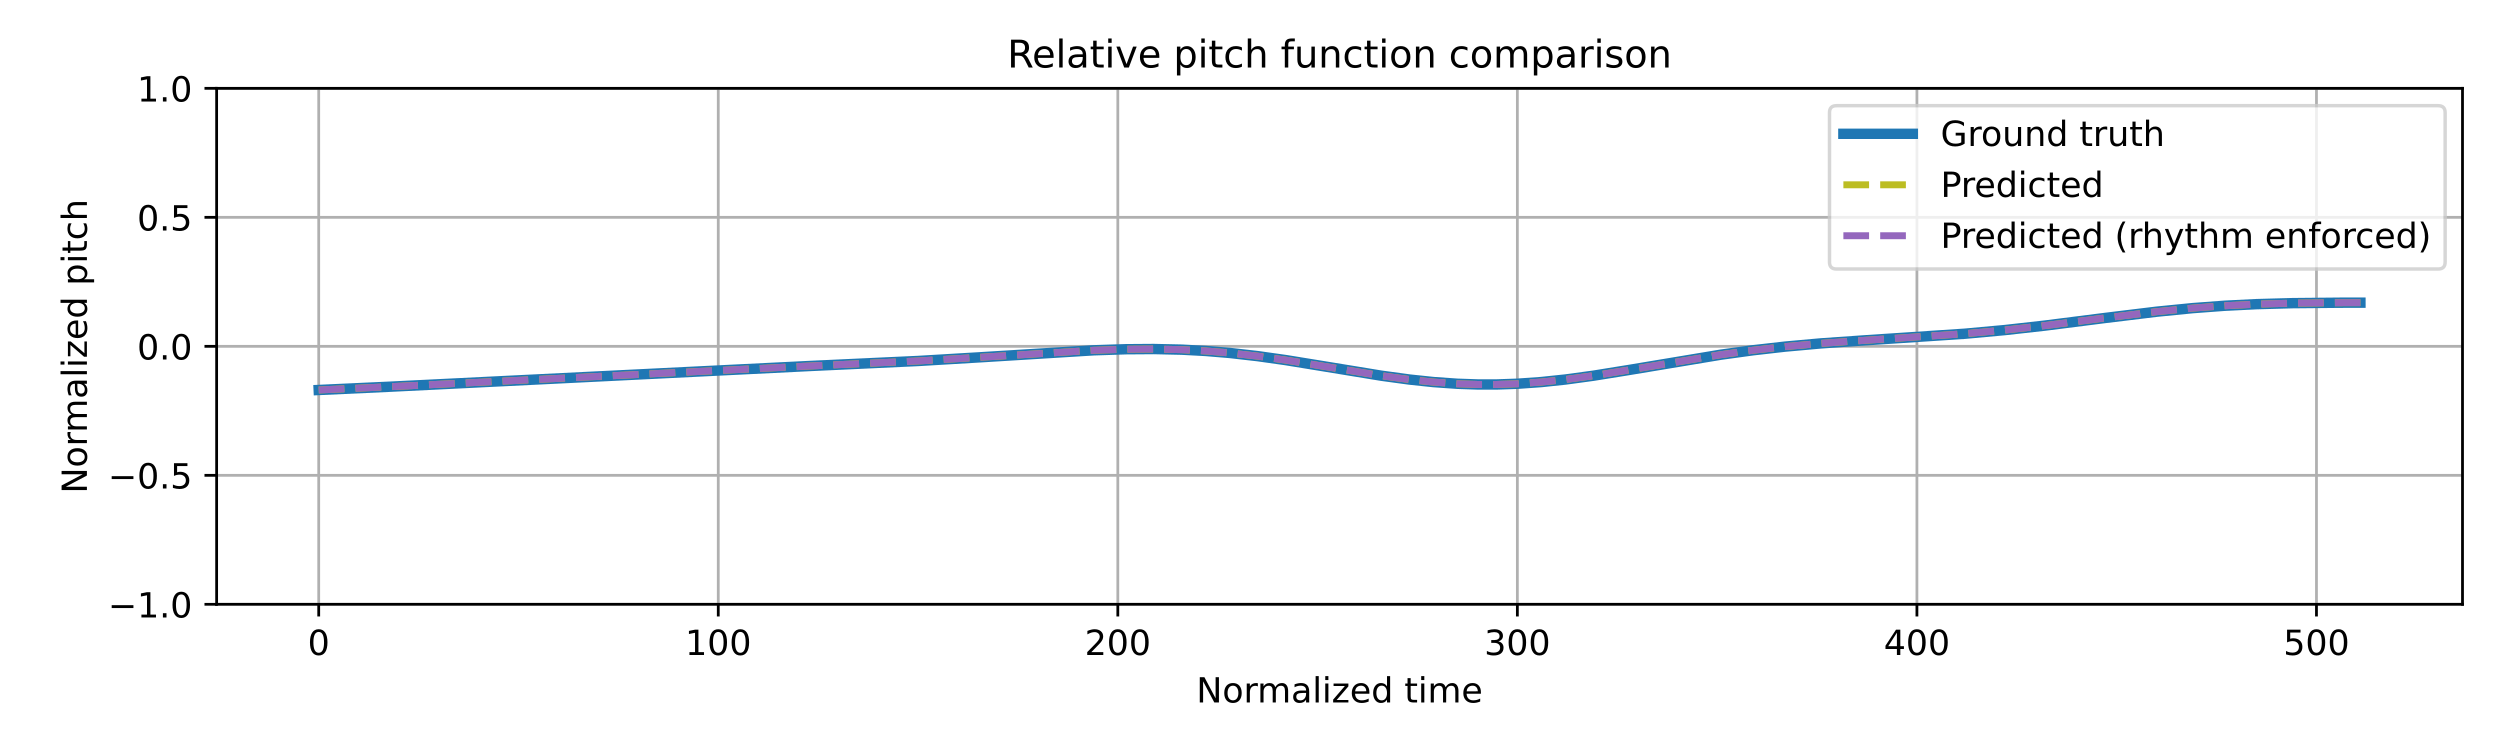
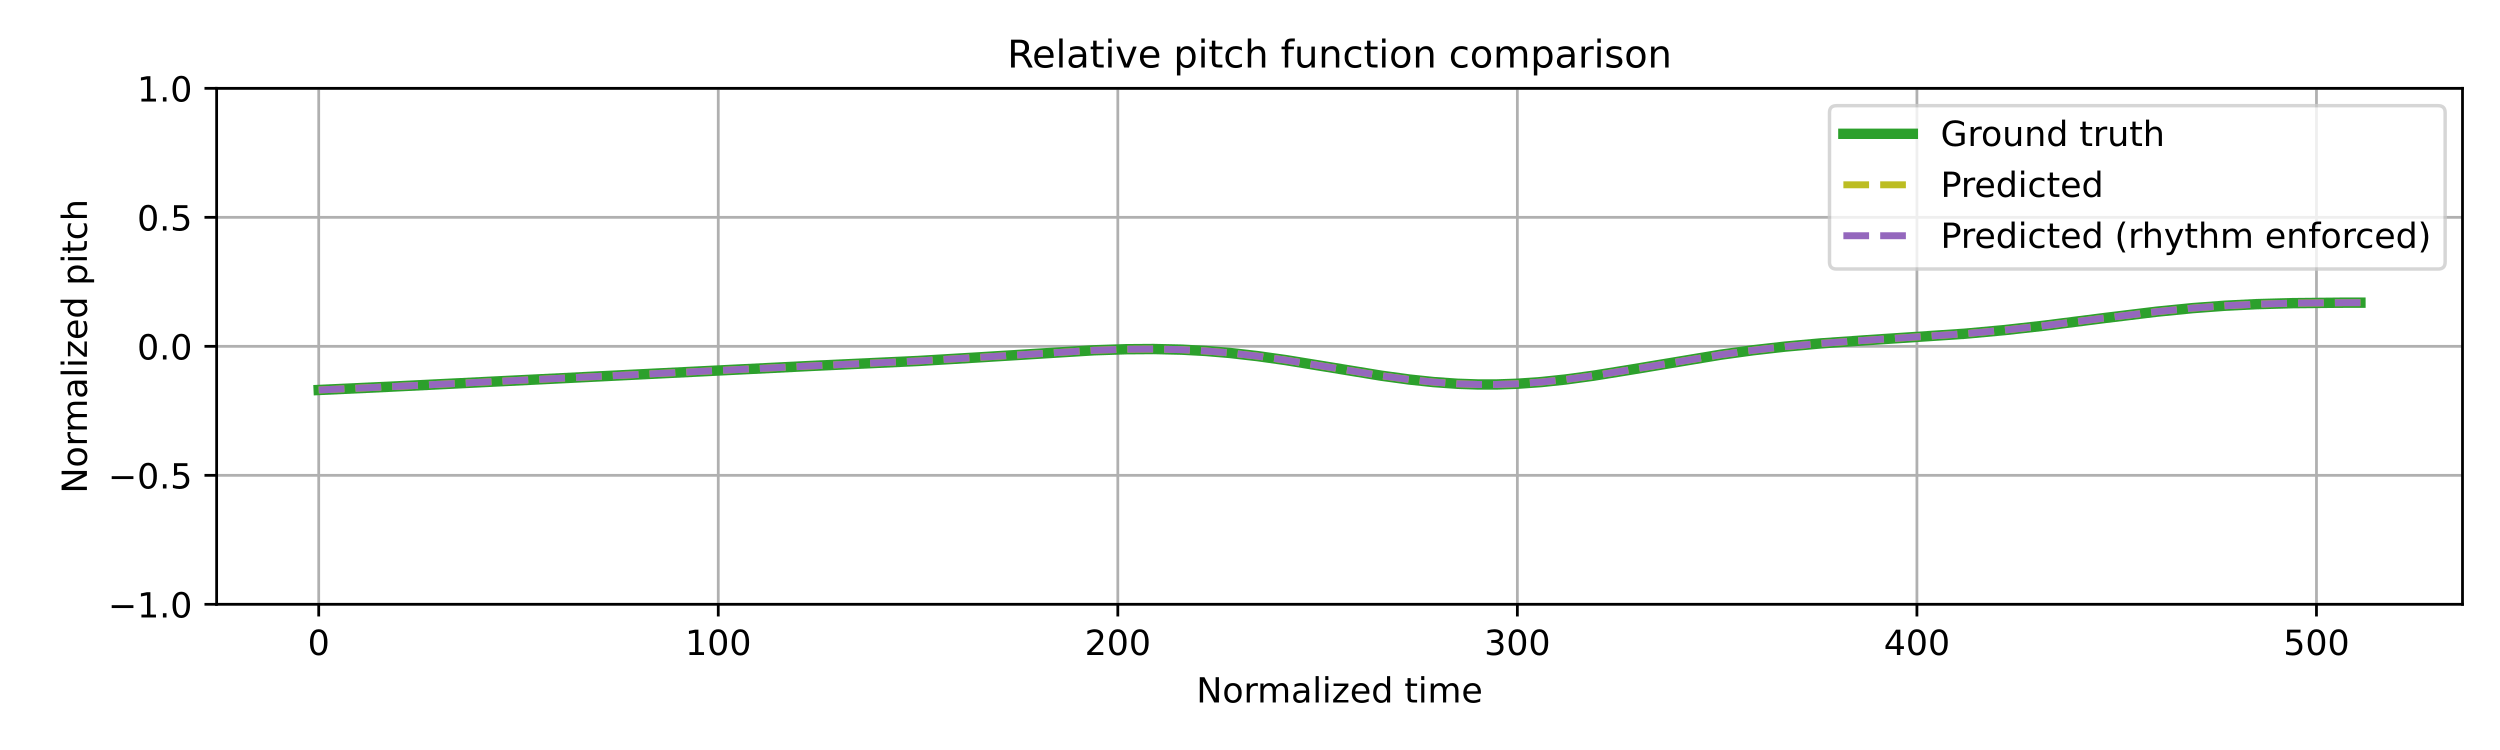
<svg xmlns="http://www.w3.org/2000/svg" xmlns:xlink="http://www.w3.org/1999/xlink" width="720pt" height="216pt" viewBox="0 0 720 216" version="1.1">
  <defs>
    <style type="text/css">*{stroke-linejoin: round; stroke-linecap: butt}</style>
  </defs>
  <g id="figure_1">
    <g id="patch_1">
      <path d="M 0 216  L 720 216  L 720 0  L 0 0  z " style="fill: #ffffff" />
    </g>
    <g id="axes_1">
      <g id="patch_2">
        <path d="M 62.39 174.04  L 709.2 174.04  L 709.2 25.44  L 62.39 25.44  z " style="fill: #ffffff" />
      </g>
      <g id="matplotlib.axis_1">
        <g id="xtick_1">
          <g id="line2d_1">
-             <path d="M 91.79 174.04  L 91.79 25.44  " clip-path="url(#p5c2d6d8e28)" style="fill: none; stroke: #b0b0b0; stroke-width: 0.8; stroke-linecap: square" />
+             <path d="M 91.79 174.04  L 91.79 25.44  " clip-path="url(#pbb92b84dde)" style="fill: none; stroke: #b0b0b0; stroke-width: 0.8; stroke-linecap: square" />
          </g>
          <g id="line2d_2">
            <defs>
-               <path id="m7e96c044f3" d="M 0 0  L 0 3.5  " style="stroke: #000000; stroke-width: 0.8" />
-             </defs>
-             <g>
-               <use xlink:href="#m7e96c044f3" x="91.79" y="174.04" style="stroke: #000000; stroke-width: 0.8" />
+               <path id="mb368aa01ff" d="M 0 0  L 0 3.5  " style="stroke: #000000; stroke-width: 0.8" />
+             </defs>
+             <g>
+               <use xlink:href="#mb368aa01ff" x="91.79" y="174.04" style="stroke: #000000; stroke-width: 0.8" />
            </g>
          </g>
          <g id="text_1">
            <g transform="translate(88.60921 188.6384) scale(0.1 -0.1)">
              <defs>
                <path id="DejaVuSans-30" d="M 2034 4250  Q 1547 4250 1301 3770  Q 1056 3291 1056 2328  Q 1056 1369 1301 889  Q 1547 409 2034 409  Q 2525 409 2770 889  Q 3016 1369 3016 2328  Q 3016 3291 2770 3770  Q 2525 4250 2034 4250  z M 2034 4750  Q 2819 4750 3233 4129  Q 3647 3509 3647 2328  Q 3647 1150 3233 529  Q 2819 -91 2034 -91  Q 1250 -91 836 529  Q 422 1150 422 2328  Q 422 3509 836 4129  Q 1250 4750 2034 4750  z " transform="scale(0.015625)" />
              </defs>
              <use xlink:href="#DejaVuSans-30" />
            </g>
          </g>
        </g>
        <g id="xtick_2">
          <g id="line2d_3">
-             <path d="M 206.861 174.04  L 206.861 25.44  " clip-path="url(#p5c2d6d8e28)" style="fill: none; stroke: #b0b0b0; stroke-width: 0.8; stroke-linecap: square" />
+             <path d="M 206.861 174.04  L 206.861 25.44  " clip-path="url(#pbb92b84dde)" style="fill: none; stroke: #b0b0b0; stroke-width: 0.8; stroke-linecap: square" />
          </g>
          <g id="line2d_4">
            <g>
-               <use xlink:href="#m7e96c044f3" x="206.861" y="174.04" style="stroke: #000000; stroke-width: 0.8" />
+               <use xlink:href="#mb368aa01ff" x="206.861" y="174.04" style="stroke: #000000; stroke-width: 0.8" />
            </g>
          </g>
          <g id="text_2">
            <g transform="translate(197.317 188.6384) scale(0.1 -0.1)">
              <defs>
                <path id="DejaVuSans-31" d="M 794 531  L 1825 531  L 1825 4091  L 703 3866  L 703 4441  L 1819 4666  L 2450 4666  L 2450 531  L 3481 531  L 3481 0  L 794 0  L 794 531  z " transform="scale(0.015625)" />
              </defs>
              <use xlink:href="#DejaVuSans-31" />
              <use xlink:href="#DejaVuSans-30" transform="translate(63.62305 0)" />
              <use xlink:href="#DejaVuSans-30" transform="translate(127.2461 0)" />
            </g>
          </g>
        </g>
        <g id="xtick_3">
          <g id="line2d_5">
-             <path d="M 321.931 174.04  L 321.931 25.44  " clip-path="url(#p5c2d6d8e28)" style="fill: none; stroke: #b0b0b0; stroke-width: 0.8; stroke-linecap: square" />
+             <path d="M 321.931 174.04  L 321.931 25.44  " clip-path="url(#pbb92b84dde)" style="fill: none; stroke: #b0b0b0; stroke-width: 0.8; stroke-linecap: square" />
          </g>
          <g id="line2d_6">
            <g>
-               <use xlink:href="#m7e96c044f3" x="321.931" y="174.04" style="stroke: #000000; stroke-width: 0.8" />
+               <use xlink:href="#mb368aa01ff" x="321.931" y="174.04" style="stroke: #000000; stroke-width: 0.8" />
            </g>
          </g>
          <g id="text_3">
            <g transform="translate(312.3872 188.6384) scale(0.1 -0.1)">
              <defs>
                <path id="DejaVuSans-32" d="M 1228 531  L 3431 531  L 3431 0  L 469 0  L 469 531  Q 828 903 1448 1529  Q 2069 2156 2228 2338  Q 2531 2678 2651 2914  Q 2772 3150 2772 3378  Q 2772 3750 2511 3984  Q 2250 4219 1831 4219  Q 1534 4219 1204 4116  Q 875 4013 500 3803  L 500 4441  Q 881 4594 1212 4672  Q 1544 4750 1819 4750  Q 2544 4750 2975 4387  Q 3406 4025 3406 3419  Q 3406 3131 3298 2873  Q 3191 2616 2906 2266  Q 2828 2175 2409 1742  Q 1991 1309 1228 531  z " transform="scale(0.015625)" />
              </defs>
              <use xlink:href="#DejaVuSans-32" />
              <use xlink:href="#DejaVuSans-30" transform="translate(63.62305 0)" />
              <use xlink:href="#DejaVuSans-30" transform="translate(127.2461 0)" />
            </g>
          </g>
        </g>
        <g id="xtick_4">
          <g id="line2d_7">
-             <path d="M 437.001 174.04  L 437.001 25.44  " clip-path="url(#p5c2d6d8e28)" style="fill: none; stroke: #b0b0b0; stroke-width: 0.8; stroke-linecap: square" />
+             <path d="M 437.001 174.04  L 437.001 25.44  " clip-path="url(#pbb92b84dde)" style="fill: none; stroke: #b0b0b0; stroke-width: 0.8; stroke-linecap: square" />
          </g>
          <g id="line2d_8">
            <g>
-               <use xlink:href="#m7e96c044f3" x="437.001" y="174.04" style="stroke: #000000; stroke-width: 0.8" />
+               <use xlink:href="#mb368aa01ff" x="437.001" y="174.04" style="stroke: #000000; stroke-width: 0.8" />
            </g>
          </g>
          <g id="text_4">
            <g transform="translate(427.4575 188.6384) scale(0.1 -0.1)">
              <defs>
                <path id="DejaVuSans-33" d="M 2597 2516  Q 3050 2419 3304 2112  Q 3559 1806 3559 1356  Q 3559 666 3084 287  Q 2609 -91 1734 -91  Q 1441 -91 1130 -33  Q 819 25 488 141  L 488 750  Q 750 597 1062 519  Q 1375 441 1716 441  Q 2309 441 2620 675  Q 2931 909 2931 1356  Q 2931 1769 2642 2001  Q 2353 2234 1838 2234  L 1294 2234  L 1294 2753  L 1863 2753  Q 2328 2753 2575 2939  Q 2822 3125 2822 3475  Q 2822 3834 2567 4026  Q 2313 4219 1838 4219  Q 1578 4219 1281 4162  Q 984 4106 628 3988  L 628 4550  Q 988 4650 1302 4700  Q 1616 4750 1894 4750  Q 2613 4750 3031 4423  Q 3450 4097 3450 3541  Q 3450 3153 3228 2886  Q 3006 2619 2597 2516  z " transform="scale(0.015625)" />
              </defs>
              <use xlink:href="#DejaVuSans-33" />
              <use xlink:href="#DejaVuSans-30" transform="translate(63.62305 0)" />
              <use xlink:href="#DejaVuSans-30" transform="translate(127.2461 0)" />
            </g>
          </g>
        </g>
        <g id="xtick_5">
          <g id="line2d_9">
-             <path d="M 552.072 174.04  L 552.072 25.44  " clip-path="url(#p5c2d6d8e28)" style="fill: none; stroke: #b0b0b0; stroke-width: 0.8; stroke-linecap: square" />
+             <path d="M 552.072 174.04  L 552.072 25.44  " clip-path="url(#pbb92b84dde)" style="fill: none; stroke: #b0b0b0; stroke-width: 0.8; stroke-linecap: square" />
          </g>
          <g id="line2d_10">
            <g>
-               <use xlink:href="#m7e96c044f3" x="552.072" y="174.04" style="stroke: #000000; stroke-width: 0.8" />
+               <use xlink:href="#mb368aa01ff" x="552.072" y="174.04" style="stroke: #000000; stroke-width: 0.8" />
            </g>
          </g>
          <g id="text_5">
            <g transform="translate(542.5278 188.6384) scale(0.1 -0.1)">
              <defs>
                <path id="DejaVuSans-34" d="M 2419 4116  L 825 1625  L 2419 1625  L 2419 4116  z M 2253 4666  L 3047 4666  L 3047 1625  L 3713 1625  L 3713 1100  L 3047 1100  L 3047 0  L 2419 0  L 2419 1100  L 313 1100  L 313 1709  L 2253 4666  z " transform="scale(0.015625)" />
              </defs>
              <use xlink:href="#DejaVuSans-34" />
              <use xlink:href="#DejaVuSans-30" transform="translate(63.62305 0)" />
              <use xlink:href="#DejaVuSans-30" transform="translate(127.2461 0)" />
            </g>
          </g>
        </g>
        <g id="xtick_6">
          <g id="line2d_11">
-             <path d="M 667.142 174.04  L 667.142 25.44  " clip-path="url(#p5c2d6d8e28)" style="fill: none; stroke: #b0b0b0; stroke-width: 0.8; stroke-linecap: square" />
+             <path d="M 667.142 174.04  L 667.142 25.44  " clip-path="url(#pbb92b84dde)" style="fill: none; stroke: #b0b0b0; stroke-width: 0.8; stroke-linecap: square" />
          </g>
          <g id="line2d_12">
            <g>
-               <use xlink:href="#m7e96c044f3" x="667.142" y="174.04" style="stroke: #000000; stroke-width: 0.8" />
+               <use xlink:href="#mb368aa01ff" x="667.142" y="174.04" style="stroke: #000000; stroke-width: 0.8" />
            </g>
          </g>
          <g id="text_6">
            <g transform="translate(657.5981 188.6384) scale(0.1 -0.1)">
              <defs>
                <path id="DejaVuSans-35" d="M 691 4666  L 3169 4666  L 3169 4134  L 1269 4134  L 1269 2991  Q 1406 3038 1543 3061  Q 1681 3084 1819 3084  Q 2600 3084 3056 2656  Q 3513 2228 3513 1497  Q 3513 744 3044 326  Q 2575 -91 1722 -91  Q 1428 -91 1123 -41  Q 819 9 494 109  L 494 744  Q 775 591 1075 516  Q 1375 441 1709 441  Q 2250 441 2565 725  Q 2881 1009 2881 1497  Q 2881 1984 2565 2268  Q 2250 2553 1709 2553  Q 1456 2553 1204 2497  Q 953 2441 691 2322  L 691 4666  z " transform="scale(0.015625)" />
              </defs>
              <use xlink:href="#DejaVuSans-35" />
              <use xlink:href="#DejaVuSans-30" transform="translate(63.62305 0)" />
              <use xlink:href="#DejaVuSans-30" transform="translate(127.2461 0)" />
            </g>
          </g>
        </g>
        <g id="text_7">
          <g transform="translate(344.5544 202.3166) scale(0.1 -0.1)">
            <defs>
              <path id="DejaVuSans-4e" d="M 628 4666  L 1478 4666  L 3547 763  L 3547 4666  L 4159 4666  L 4159 0  L 3309 0  L 1241 3903  L 1241 0  L 628 0  L 628 4666  z " transform="scale(0.015625)" />
              <path id="DejaVuSans-6f" d="M 1959 3097  Q 1497 3097 1228 2736  Q 959 2375 959 1747  Q 959 1119 1226 758  Q 1494 397 1959 397  Q 2419 397 2687 759  Q 2956 1122 2956 1747  Q 2956 2369 2687 2733  Q 2419 3097 1959 3097  z M 1959 3584  Q 2709 3584 3137 3096  Q 3566 2609 3566 1747  Q 3566 888 3137 398  Q 2709 -91 1959 -91  Q 1206 -91 779 398  Q 353 888 353 1747  Q 353 2609 779 3096  Q 1206 3584 1959 3584  z " transform="scale(0.015625)" />
              <path id="DejaVuSans-72" d="M 2631 2963  Q 2534 3019 2420 3045  Q 2306 3072 2169 3072  Q 1681 3072 1420 2755  Q 1159 2438 1159 1844  L 1159 0  L 581 0  L 581 3500  L 1159 3500  L 1159 2956  Q 1341 3275 1631 3429  Q 1922 3584 2338 3584  Q 2397 3584 2469 3576  Q 2541 3569 2628 3553  L 2631 2963  z " transform="scale(0.015625)" />
              <path id="DejaVuSans-6d" d="M 3328 2828  Q 3544 3216 3844 3400  Q 4144 3584 4550 3584  Q 5097 3584 5394 3201  Q 5691 2819 5691 2113  L 5691 0  L 5113 0  L 5113 2094  Q 5113 2597 4934 2840  Q 4756 3084 4391 3084  Q 3944 3084 3684 2787  Q 3425 2491 3425 1978  L 3425 0  L 2847 0  L 2847 2094  Q 2847 2600 2669 2842  Q 2491 3084 2119 3084  Q 1678 3084 1418 2786  Q 1159 2488 1159 1978  L 1159 0  L 581 0  L 581 3500  L 1159 3500  L 1159 2956  Q 1356 3278 1631 3431  Q 1906 3584 2284 3584  Q 2666 3584 2933 3390  Q 3200 3197 3328 2828  z " transform="scale(0.015625)" />
              <path id="DejaVuSans-61" d="M 2194 1759  Q 1497 1759 1228 1600  Q 959 1441 959 1056  Q 959 750 1161 570  Q 1363 391 1709 391  Q 2188 391 2477 730  Q 2766 1069 2766 1631  L 2766 1759  L 2194 1759  z M 3341 1997  L 3341 0  L 2766 0  L 2766 531  Q 2569 213 2275 61  Q 1981 -91 1556 -91  Q 1019 -91 701 211  Q 384 513 384 1019  Q 384 1609 779 1909  Q 1175 2209 1959 2209  L 2766 2209  L 2766 2266  Q 2766 2663 2505 2880  Q 2244 3097 1772 3097  Q 1472 3097 1187 3025  Q 903 2953 641 2809  L 641 3341  Q 956 3463 1253 3523  Q 1550 3584 1831 3584  Q 2591 3584 2966 3190  Q 3341 2797 3341 1997  z " transform="scale(0.015625)" />
              <path id="DejaVuSans-6c" d="M 603 4863  L 1178 4863  L 1178 0  L 603 0  L 603 4863  z " transform="scale(0.015625)" />
              <path id="DejaVuSans-69" d="M 603 3500  L 1178 3500  L 1178 0  L 603 0  L 603 3500  z M 603 4863  L 1178 4863  L 1178 4134  L 603 4134  L 603 4863  z " transform="scale(0.015625)" />
              <path id="DejaVuSans-7a" d="M 353 3500  L 3084 3500  L 3084 2975  L 922 459  L 3084 459  L 3084 0  L 275 0  L 275 525  L 2438 3041  L 353 3041  L 353 3500  z " transform="scale(0.015625)" />
              <path id="DejaVuSans-65" d="M 3597 1894  L 3597 1613  L 953 1613  Q 991 1019 1311 708  Q 1631 397 2203 397  Q 2534 397 2845 478  Q 3156 559 3463 722  L 3463 178  Q 3153 47 2828 -22  Q 2503 -91 2169 -91  Q 1331 -91 842 396  Q 353 884 353 1716  Q 353 2575 817 3079  Q 1281 3584 2069 3584  Q 2775 3584 3186 3129  Q 3597 2675 3597 1894  z M 3022 2063  Q 3016 2534 2758 2815  Q 2500 3097 2075 3097  Q 1594 3097 1305 2825  Q 1016 2553 972 2059  L 3022 2063  z " transform="scale(0.015625)" />
              <path id="DejaVuSans-64" d="M 2906 2969  L 2906 4863  L 3481 4863  L 3481 0  L 2906 0  L 2906 525  Q 2725 213 2448 61  Q 2172 -91 1784 -91  Q 1150 -91 751 415  Q 353 922 353 1747  Q 353 2572 751 3078  Q 1150 3584 1784 3584  Q 2172 3584 2448 3432  Q 2725 3281 2906 2969  z M 947 1747  Q 947 1113 1208 752  Q 1469 391 1925 391  Q 2381 391 2643 752  Q 2906 1113 2906 1747  Q 2906 2381 2643 2742  Q 2381 3103 1925 3103  Q 1469 3103 1208 2742  Q 947 2381 947 1747  z " transform="scale(0.015625)" />
              <path id="DejaVuSans-20" transform="scale(0.015625)" />
              <path id="DejaVuSans-74" d="M 1172 4494  L 1172 3500  L 2356 3500  L 2356 3053  L 1172 3053  L 1172 1153  Q 1172 725 1289 603  Q 1406 481 1766 481  L 2356 481  L 2356 0  L 1766 0  Q 1100 0 847 248  Q 594 497 594 1153  L 594 3053  L 172 3053  L 172 3500  L 594 3500  L 594 4494  L 1172 4494  z " transform="scale(0.015625)" />
            </defs>
            <use xlink:href="#DejaVuSans-4e" />
            <use xlink:href="#DejaVuSans-6f" transform="translate(74.80469 0)" />
            <use xlink:href="#DejaVuSans-72" transform="translate(135.9863 0)" />
            <use xlink:href="#DejaVuSans-6d" transform="translate(175.3496 0)" />
            <use xlink:href="#DejaVuSans-61" transform="translate(272.7617 0)" />
            <use xlink:href="#DejaVuSans-6c" transform="translate(334.041 0)" />
            <use xlink:href="#DejaVuSans-69" transform="translate(361.8242 0)" />
            <use xlink:href="#DejaVuSans-7a" transform="translate(389.6074 0)" />
            <use xlink:href="#DejaVuSans-65" transform="translate(442.0977 0)" />
            <use xlink:href="#DejaVuSans-64" transform="translate(503.6211 0)" />
            <use xlink:href="#DejaVuSans-20" transform="translate(567.0977 0)" />
            <use xlink:href="#DejaVuSans-74" transform="translate(598.8848 0)" />
            <use xlink:href="#DejaVuSans-69" transform="translate(638.0938 0)" />
            <use xlink:href="#DejaVuSans-6d" transform="translate(665.877 0)" />
            <use xlink:href="#DejaVuSans-65" transform="translate(763.2891 0)" />
          </g>
        </g>
      </g>
      <g id="matplotlib.axis_2">
        <g id="ytick_1">
          <g id="line2d_13">
-             <path d="M 62.39 174.04  L 709.2 174.04  " clip-path="url(#p5c2d6d8e28)" style="fill: none; stroke: #b0b0b0; stroke-width: 0.8; stroke-linecap: square" />
+             <path d="M 62.39 174.04  L 709.2 174.04  " clip-path="url(#pbb92b84dde)" style="fill: none; stroke: #b0b0b0; stroke-width: 0.8; stroke-linecap: square" />
          </g>
          <g id="line2d_14">
            <defs>
-               <path id="m4d87211e29" d="M 0 0  L -3.5 0  " style="stroke: #000000; stroke-width: 0.8" />
-             </defs>
-             <g>
-               <use xlink:href="#m4d87211e29" x="62.39" y="174.04" style="stroke: #000000; stroke-width: 0.8" />
+               <path id="m8a4ff96e83" d="M 0 0  L -3.5 0  " style="stroke: #000000; stroke-width: 0.8" />
+             </defs>
+             <g>
+               <use xlink:href="#m8a4ff96e83" x="62.39" y="174.04" style="stroke: #000000; stroke-width: 0.8" />
            </g>
          </g>
          <g id="text_8">
            <g transform="translate(31.10719 177.8392) scale(0.1 -0.1)">
              <defs>
                <path id="DejaVuSans-2212" d="M 678 2272  L 4684 2272  L 4684 1741  L 678 1741  L 678 2272  z " transform="scale(0.015625)" />
                <path id="DejaVuSans-2e" d="M 684 794  L 1344 794  L 1344 0  L 684 0  L 684 794  z " transform="scale(0.015625)" />
              </defs>
              <use xlink:href="#DejaVuSans-2212" />
              <use xlink:href="#DejaVuSans-31" transform="translate(83.78906 0)" />
              <use xlink:href="#DejaVuSans-2e" transform="translate(147.4121 0)" />
              <use xlink:href="#DejaVuSans-30" transform="translate(179.1992 0)" />
            </g>
          </g>
        </g>
        <g id="ytick_2">
          <g id="line2d_15">
-             <path d="M 62.39 136.89  L 709.2 136.89  " clip-path="url(#p5c2d6d8e28)" style="fill: none; stroke: #b0b0b0; stroke-width: 0.8; stroke-linecap: square" />
+             <path d="M 62.39 136.89  L 709.2 136.89  " clip-path="url(#pbb92b84dde)" style="fill: none; stroke: #b0b0b0; stroke-width: 0.8; stroke-linecap: square" />
          </g>
          <g id="line2d_16">
            <g>
-               <use xlink:href="#m4d87211e29" x="62.39" y="136.89" style="stroke: #000000; stroke-width: 0.8" />
+               <use xlink:href="#m8a4ff96e83" x="62.39" y="136.89" style="stroke: #000000; stroke-width: 0.8" />
            </g>
          </g>
          <g id="text_9">
            <g transform="translate(31.10719 140.6892) scale(0.1 -0.1)">
              <use xlink:href="#DejaVuSans-2212" />
              <use xlink:href="#DejaVuSans-30" transform="translate(83.78906 0)" />
              <use xlink:href="#DejaVuSans-2e" transform="translate(147.4121 0)" />
              <use xlink:href="#DejaVuSans-35" transform="translate(179.1992 0)" />
            </g>
          </g>
        </g>
        <g id="ytick_3">
          <g id="line2d_17">
-             <path d="M 62.39 99.74  L 709.2 99.74  " clip-path="url(#p5c2d6d8e28)" style="fill: none; stroke: #b0b0b0; stroke-width: 0.8; stroke-linecap: square" />
+             <path d="M 62.39 99.74  L 709.2 99.74  " clip-path="url(#pbb92b84dde)" style="fill: none; stroke: #b0b0b0; stroke-width: 0.8; stroke-linecap: square" />
          </g>
          <g id="line2d_18">
            <g>
-               <use xlink:href="#m4d87211e29" x="62.39" y="99.74" style="stroke: #000000; stroke-width: 0.8" />
+               <use xlink:href="#m8a4ff96e83" x="62.39" y="99.74" style="stroke: #000000; stroke-width: 0.8" />
            </g>
          </g>
          <g id="text_10">
            <g transform="translate(39.48687 103.5392) scale(0.1 -0.1)">
              <use xlink:href="#DejaVuSans-30" />
              <use xlink:href="#DejaVuSans-2e" transform="translate(63.62305 0)" />
              <use xlink:href="#DejaVuSans-30" transform="translate(95.41016 0)" />
            </g>
          </g>
        </g>
        <g id="ytick_4">
          <g id="line2d_19">
-             <path d="M 62.39 62.59  L 709.2 62.59  " clip-path="url(#p5c2d6d8e28)" style="fill: none; stroke: #b0b0b0; stroke-width: 0.8; stroke-linecap: square" />
+             <path d="M 62.39 62.59  L 709.2 62.59  " clip-path="url(#pbb92b84dde)" style="fill: none; stroke: #b0b0b0; stroke-width: 0.8; stroke-linecap: square" />
          </g>
          <g id="line2d_20">
            <g>
-               <use xlink:href="#m4d87211e29" x="62.39" y="62.59" style="stroke: #000000; stroke-width: 0.8" />
+               <use xlink:href="#m8a4ff96e83" x="62.39" y="62.59" style="stroke: #000000; stroke-width: 0.8" />
            </g>
          </g>
          <g id="text_11">
            <g transform="translate(39.48687 66.38922) scale(0.1 -0.1)">
              <use xlink:href="#DejaVuSans-30" />
              <use xlink:href="#DejaVuSans-2e" transform="translate(63.62305 0)" />
              <use xlink:href="#DejaVuSans-35" transform="translate(95.41016 0)" />
            </g>
          </g>
        </g>
        <g id="ytick_5">
          <g id="line2d_21">
-             <path d="M 62.39 25.44  L 709.2 25.44  " clip-path="url(#p5c2d6d8e28)" style="fill: none; stroke: #b0b0b0; stroke-width: 0.8; stroke-linecap: square" />
+             <path d="M 62.39 25.44  L 709.2 25.44  " clip-path="url(#pbb92b84dde)" style="fill: none; stroke: #b0b0b0; stroke-width: 0.8; stroke-linecap: square" />
          </g>
          <g id="line2d_22">
            <g>
-               <use xlink:href="#m4d87211e29" x="62.39" y="25.44" style="stroke: #000000; stroke-width: 0.8" />
+               <use xlink:href="#m8a4ff96e83" x="62.39" y="25.44" style="stroke: #000000; stroke-width: 0.8" />
            </g>
          </g>
          <g id="text_12">
            <g transform="translate(39.48687 29.23922) scale(0.1 -0.1)">
              <use xlink:href="#DejaVuSans-31" />
              <use xlink:href="#DejaVuSans-2e" transform="translate(63.62305 0)" />
              <use xlink:href="#DejaVuSans-30" transform="translate(95.41016 0)" />
            </g>
          </g>
        </g>
        <g id="text_13">
          <g transform="translate(25.0275 142.1259) rotate(-90) scale(0.1 -0.1)">
            <defs>
              <path id="DejaVuSans-70" d="M 1159 525  L 1159 -1331  L 581 -1331  L 581 3500  L 1159 3500  L 1159 2969  Q 1341 3281 1617 3432  Q 1894 3584 2278 3584  Q 2916 3584 3314 3078  Q 3713 2572 3713 1747  Q 3713 922 3314 415  Q 2916 -91 2278 -91  Q 1894 -91 1617 61  Q 1341 213 1159 525  z M 3116 1747  Q 3116 2381 2855 2742  Q 2594 3103 2138 3103  Q 1681 3103 1420 2742  Q 1159 2381 1159 1747  Q 1159 1113 1420 752  Q 1681 391 2138 391  Q 2594 391 2855 752  Q 3116 1113 3116 1747  z " transform="scale(0.015625)" />
              <path id="DejaVuSans-63" d="M 3122 3366  L 3122 2828  Q 2878 2963 2633 3030  Q 2388 3097 2138 3097  Q 1578 3097 1268 2742  Q 959 2388 959 1747  Q 959 1106 1268 751  Q 1578 397 2138 397  Q 2388 397 2633 464  Q 2878 531 3122 666  L 3122 134  Q 2881 22 2623 -34  Q 2366 -91 2075 -91  Q 1284 -91 818 406  Q 353 903 353 1747  Q 353 2603 823 3093  Q 1294 3584 2113 3584  Q 2378 3584 2631 3529  Q 2884 3475 3122 3366  z " transform="scale(0.015625)" />
              <path id="DejaVuSans-68" d="M 3513 2113  L 3513 0  L 2938 0  L 2938 2094  Q 2938 2591 2744 2837  Q 2550 3084 2163 3084  Q 1697 3084 1428 2787  Q 1159 2491 1159 1978  L 1159 0  L 581 0  L 581 4863  L 1159 4863  L 1159 2956  Q 1366 3272 1645 3428  Q 1925 3584 2291 3584  Q 2894 3584 3203 3211  Q 3513 2838 3513 2113  z " transform="scale(0.015625)" />
            </defs>
            <use xlink:href="#DejaVuSans-4e" />
            <use xlink:href="#DejaVuSans-6f" transform="translate(74.80469 0)" />
            <use xlink:href="#DejaVuSans-72" transform="translate(135.9863 0)" />
            <use xlink:href="#DejaVuSans-6d" transform="translate(175.3496 0)" />
            <use xlink:href="#DejaVuSans-61" transform="translate(272.7617 0)" />
            <use xlink:href="#DejaVuSans-6c" transform="translate(334.041 0)" />
            <use xlink:href="#DejaVuSans-69" transform="translate(361.8242 0)" />
            <use xlink:href="#DejaVuSans-7a" transform="translate(389.6074 0)" />
            <use xlink:href="#DejaVuSans-65" transform="translate(442.0977 0)" />
            <use xlink:href="#DejaVuSans-64" transform="translate(503.6211 0)" />
            <use xlink:href="#DejaVuSans-20" transform="translate(567.0977 0)" />
            <use xlink:href="#DejaVuSans-70" transform="translate(598.8848 0)" />
            <use xlink:href="#DejaVuSans-69" transform="translate(662.3613 0)" />
            <use xlink:href="#DejaVuSans-74" transform="translate(690.1445 0)" />
            <use xlink:href="#DejaVuSans-63" transform="translate(729.3535 0)" />
            <use xlink:href="#DejaVuSans-68" transform="translate(784.334 0)" />
          </g>
        </g>
      </g>
      <g id="line2d_23">
-         <path d="M 91.79 112.316  L 112.503 111.362  L 233.327 105.404  L 264.396 103.962  L 282.807 102.87  L 315.027 100.884  L 324.232 100.578  L 332.287 100.519  L 340.342 100.703  L 347.246 101.075  L 354.151 101.651  L 362.206 102.566  L 370.261 103.702  L 381.768 105.574  L 397.877 108.211  L 405.932 109.31  L 412.837 110.039  L 419.741 110.524  L 425.494 110.721  L 431.248 110.719  L 437.001 110.519  L 443.905 110.032  L 450.81 109.304  L 458.865 108.209  L 469.221 106.541  L 495.687 102.136  L 504.893 100.873  L 514.098 99.826  L 524.455 98.894  L 537.112 98.012  L 565.88 96.113  L 577.387 95.061  L 588.894 93.777  L 606.155 91.586  L 621.114 89.767  L 631.47 88.741  L 640.676 88.057  L 649.881 87.597  L 660.238 87.31  L 674.046 87.177  L 679.8 87.164  L 679.8 87.164  " clip-path="url(#p5c2d6d8e28)" style="fill: none; stroke: #1f77b4; stroke-width: 3; stroke-linecap: square" />
+         <path d="M 91.79 112.316  L 112.503 111.362  L 233.327 105.404  L 264.396 103.962  L 282.807 102.87  L 315.027 100.884  L 324.232 100.578  L 332.287 100.519  L 340.342 100.703  L 347.246 101.075  L 354.151 101.651  L 362.206 102.566  L 370.261 103.702  L 381.768 105.574  L 397.877 108.211  L 405.932 109.31  L 412.837 110.039  L 419.741 110.524  L 425.494 110.721  L 431.248 110.719  L 437.001 110.519  L 443.905 110.032  L 450.81 109.304  L 458.865 108.209  L 469.221 106.541  L 495.687 102.136  L 504.893 100.873  L 514.098 99.826  L 524.455 98.894  L 537.112 98.012  L 565.88 96.113  L 577.387 95.061  L 588.894 93.777  L 606.155 91.586  L 621.114 89.767  L 631.47 88.741  L 640.676 88.057  L 649.881 87.597  L 660.238 87.31  L 674.046 87.177  L 679.8 87.164  L 679.8 87.164  " clip-path="url(#pbb92b84dde)" style="fill: none; stroke: #2ca02c; stroke-width: 3; stroke-linecap: square" />
      </g>
      <g id="line2d_24">
-         <path d="M 91.79 112.316  L 112.503 111.362  L 233.327 105.404  L 264.396 103.962  L 282.807 102.87  L 315.027 100.884  L 324.232 100.578  L 332.287 100.519  L 340.342 100.703  L 347.246 101.075  L 354.151 101.651  L 362.206 102.566  L 370.261 103.702  L 381.768 105.574  L 397.877 108.211  L 405.932 109.31  L 412.837 110.039  L 419.741 110.524  L 425.494 110.721  L 431.248 110.719  L 437.001 110.519  L 443.905 110.032  L 450.81 109.304  L 458.865 108.209  L 469.221 106.541  L 495.687 102.136  L 504.893 100.873  L 514.098 99.826  L 524.455 98.894  L 537.112 98.012  L 565.88 96.113  L 577.387 95.061  L 588.894 93.777  L 606.155 91.586  L 621.114 89.767  L 631.47 88.741  L 640.676 88.057  L 649.881 87.597  L 660.238 87.31  L 674.046 87.177  L 679.8 87.164  L 679.8 87.164  " clip-path="url(#p5c2d6d8e28)" style="fill: none; stroke-dasharray: 7.4,3.2; stroke-dashoffset: 0; stroke: #bcbd22; stroke-width: 2" />
+         <path d="M 91.79 112.316  L 112.503 111.362  L 233.327 105.404  L 264.396 103.962  L 282.807 102.87  L 315.027 100.884  L 324.232 100.578  L 332.287 100.519  L 340.342 100.703  L 347.246 101.075  L 354.151 101.651  L 362.206 102.566  L 370.261 103.702  L 381.768 105.574  L 397.877 108.211  L 405.932 109.31  L 412.837 110.039  L 419.741 110.524  L 425.494 110.721  L 431.248 110.719  L 437.001 110.519  L 443.905 110.032  L 450.81 109.304  L 458.865 108.209  L 469.221 106.541  L 495.687 102.136  L 504.893 100.873  L 514.098 99.826  L 524.455 98.894  L 537.112 98.012  L 565.88 96.113  L 577.387 95.061  L 588.894 93.777  L 606.155 91.586  L 621.114 89.767  L 631.47 88.741  L 640.676 88.057  L 649.881 87.597  L 660.238 87.31  L 674.046 87.177  L 679.8 87.164  L 679.8 87.164  " clip-path="url(#pbb92b84dde)" style="fill: none; stroke-dasharray: 7.4,3.2; stroke-dashoffset: 0; stroke: #bcbd22; stroke-width: 2" />
      </g>
      <g id="line2d_25">
-         <path d="M 91.79 112.316  L 112.503 111.362  L 233.327 105.404  L 264.396 103.962  L 282.807 102.87  L 315.027 100.884  L 324.232 100.578  L 332.287 100.519  L 340.342 100.703  L 347.246 101.075  L 354.151 101.651  L 362.206 102.566  L 370.261 103.702  L 381.768 105.574  L 397.877 108.211  L 405.932 109.31  L 412.837 110.039  L 419.741 110.524  L 425.494 110.721  L 431.248 110.719  L 437.001 110.519  L 443.905 110.032  L 450.81 109.304  L 458.865 108.209  L 469.221 106.541  L 495.687 102.136  L 504.893 100.873  L 514.098 99.826  L 524.455 98.894  L 537.112 98.012  L 565.88 96.113  L 577.387 95.061  L 588.894 93.777  L 606.155 91.586  L 621.114 89.767  L 631.47 88.741  L 640.676 88.057  L 649.881 87.597  L 660.238 87.31  L 674.046 87.177  L 679.8 87.164  L 679.8 87.164  " clip-path="url(#p5c2d6d8e28)" style="fill: none; stroke-dasharray: 7.4,3.2; stroke-dashoffset: 0; stroke: #9467bd; stroke-width: 2" />
+         <path d="M 91.79 112.316  L 112.503 111.362  L 233.327 105.404  L 264.396 103.962  L 282.807 102.87  L 315.027 100.884  L 324.232 100.578  L 332.287 100.519  L 340.342 100.703  L 347.246 101.075  L 354.151 101.651  L 362.206 102.566  L 370.261 103.702  L 381.768 105.574  L 397.877 108.211  L 405.932 109.31  L 412.837 110.039  L 419.741 110.524  L 425.494 110.721  L 431.248 110.719  L 437.001 110.519  L 443.905 110.032  L 450.81 109.304  L 458.865 108.209  L 469.221 106.541  L 495.687 102.136  L 504.893 100.873  L 514.098 99.826  L 524.455 98.894  L 537.112 98.012  L 565.88 96.113  L 577.387 95.061  L 588.894 93.777  L 606.155 91.586  L 621.114 89.767  L 631.47 88.741  L 640.676 88.057  L 649.881 87.597  L 660.238 87.31  L 674.046 87.177  L 679.8 87.164  L 679.8 87.164  " clip-path="url(#pbb92b84dde)" style="fill: none; stroke-dasharray: 7.4,3.2; stroke-dashoffset: 0; stroke: #9467bd; stroke-width: 2" />
      </g>
      <g id="patch_3">
        <path d="M 62.39 174.04  L 62.39 25.44  " style="fill: none; stroke: #000000; stroke-width: 0.8; stroke-linejoin: miter; stroke-linecap: square" />
      </g>
      <g id="patch_4">
        <path d="M 709.2 174.04  L 709.2 25.44  " style="fill: none; stroke: #000000; stroke-width: 0.8; stroke-linejoin: miter; stroke-linecap: square" />
      </g>
      <g id="patch_5">
        <path d="M 62.39 174.04  L 709.2 174.04  " style="fill: none; stroke: #000000; stroke-width: 0.8; stroke-linejoin: miter; stroke-linecap: square" />
      </g>
      <g id="patch_6">
        <path d="M 62.39 25.44  L 709.2 25.44  " style="fill: none; stroke: #000000; stroke-width: 0.8; stroke-linejoin: miter; stroke-linecap: square" />
      </g>
      <g id="text_14">
        <g transform="translate(290.1045 19.44) scale(0.11 -0.11)">
          <defs>
            <path id="DejaVuSans-52" d="M 2841 2188  Q 3044 2119 3236 1894  Q 3428 1669 3622 1275  L 4263 0  L 3584 0  L 2988 1197  Q 2756 1666 2539 1819  Q 2322 1972 1947 1972  L 1259 1972  L 1259 0  L 628 0  L 628 4666  L 2053 4666  Q 2853 4666 3247 4331  Q 3641 3997 3641 3322  Q 3641 2881 3436 2590  Q 3231 2300 2841 2188  z M 1259 4147  L 1259 2491  L 2053 2491  Q 2509 2491 2742 2702  Q 2975 2913 2975 3322  Q 2975 3731 2742 3939  Q 2509 4147 2053 4147  L 1259 4147  z " transform="scale(0.015625)" />
            <path id="DejaVuSans-76" d="M 191 3500  L 800 3500  L 1894 563  L 2988 3500  L 3597 3500  L 2284 0  L 1503 0  L 191 3500  z " transform="scale(0.015625)" />
            <path id="DejaVuSans-66" d="M 2375 4863  L 2375 4384  L 1825 4384  Q 1516 4384 1395 4259  Q 1275 4134 1275 3809  L 1275 3500  L 2222 3500  L 2222 3053  L 1275 3053  L 1275 0  L 697 0  L 697 3053  L 147 3053  L 147 3500  L 697 3500  L 697 3744  Q 697 4328 969 4595  Q 1241 4863 1831 4863  L 2375 4863  z " transform="scale(0.015625)" />
            <path id="DejaVuSans-75" d="M 544 1381  L 544 3500  L 1119 3500  L 1119 1403  Q 1119 906 1312 657  Q 1506 409 1894 409  Q 2359 409 2629 706  Q 2900 1003 2900 1516  L 2900 3500  L 3475 3500  L 3475 0  L 2900 0  L 2900 538  Q 2691 219 2414 64  Q 2138 -91 1772 -91  Q 1169 -91 856 284  Q 544 659 544 1381  z M 1991 3584  L 1991 3584  z " transform="scale(0.015625)" />
            <path id="DejaVuSans-6e" d="M 3513 2113  L 3513 0  L 2938 0  L 2938 2094  Q 2938 2591 2744 2837  Q 2550 3084 2163 3084  Q 1697 3084 1428 2787  Q 1159 2491 1159 1978  L 1159 0  L 581 0  L 581 3500  L 1159 3500  L 1159 2956  Q 1366 3272 1645 3428  Q 1925 3584 2291 3584  Q 2894 3584 3203 3211  Q 3513 2838 3513 2113  z " transform="scale(0.015625)" />
            <path id="DejaVuSans-73" d="M 2834 3397  L 2834 2853  Q 2591 2978 2328 3040  Q 2066 3103 1784 3103  Q 1356 3103 1142 2972  Q 928 2841 928 2578  Q 928 2378 1081 2264  Q 1234 2150 1697 2047  L 1894 2003  Q 2506 1872 2764 1633  Q 3022 1394 3022 966  Q 3022 478 2636 193  Q 2250 -91 1575 -91  Q 1294 -91 989 -36  Q 684 19 347 128  L 347 722  Q 666 556 975 473  Q 1284 391 1588 391  Q 1994 391 2212 530  Q 2431 669 2431 922  Q 2431 1156 2273 1281  Q 2116 1406 1581 1522  L 1381 1569  Q 847 1681 609 1914  Q 372 2147 372 2553  Q 372 3047 722 3315  Q 1072 3584 1716 3584  Q 2034 3584 2315 3537  Q 2597 3491 2834 3397  z " transform="scale(0.015625)" />
          </defs>
          <use xlink:href="#DejaVuSans-52" />
          <use xlink:href="#DejaVuSans-65" transform="translate(64.98242 0)" />
          <use xlink:href="#DejaVuSans-6c" transform="translate(126.5059 0)" />
          <use xlink:href="#DejaVuSans-61" transform="translate(154.2891 0)" />
          <use xlink:href="#DejaVuSans-74" transform="translate(215.5684 0)" />
          <use xlink:href="#DejaVuSans-69" transform="translate(254.7773 0)" />
          <use xlink:href="#DejaVuSans-76" transform="translate(282.5605 0)" />
          <use xlink:href="#DejaVuSans-65" transform="translate(341.7402 0)" />
          <use xlink:href="#DejaVuSans-20" transform="translate(403.2637 0)" />
          <use xlink:href="#DejaVuSans-70" transform="translate(435.0508 0)" />
          <use xlink:href="#DejaVuSans-69" transform="translate(498.5273 0)" />
          <use xlink:href="#DejaVuSans-74" transform="translate(526.3105 0)" />
          <use xlink:href="#DejaVuSans-63" transform="translate(565.5195 0)" />
          <use xlink:href="#DejaVuSans-68" transform="translate(620.5 0)" />
          <use xlink:href="#DejaVuSans-20" transform="translate(683.8789 0)" />
          <use xlink:href="#DejaVuSans-66" transform="translate(715.666 0)" />
          <use xlink:href="#DejaVuSans-75" transform="translate(750.8711 0)" />
          <use xlink:href="#DejaVuSans-6e" transform="translate(814.25 0)" />
          <use xlink:href="#DejaVuSans-63" transform="translate(877.6289 0)" />
          <use xlink:href="#DejaVuSans-74" transform="translate(932.6094 0)" />
          <use xlink:href="#DejaVuSans-69" transform="translate(971.8184 0)" />
          <use xlink:href="#DejaVuSans-6f" transform="translate(999.6016 0)" />
          <use xlink:href="#DejaVuSans-6e" transform="translate(1060.783 0)" />
          <use xlink:href="#DejaVuSans-20" transform="translate(1124.162 0)" />
          <use xlink:href="#DejaVuSans-63" transform="translate(1155.949 0)" />
          <use xlink:href="#DejaVuSans-6f" transform="translate(1210.93 0)" />
          <use xlink:href="#DejaVuSans-6d" transform="translate(1272.111 0)" />
          <use xlink:href="#DejaVuSans-70" transform="translate(1369.523 0)" />
          <use xlink:href="#DejaVuSans-61" transform="translate(1433 0)" />
          <use xlink:href="#DejaVuSans-72" transform="translate(1494.279 0)" />
          <use xlink:href="#DejaVuSans-69" transform="translate(1535.393 0)" />
          <use xlink:href="#DejaVuSans-73" transform="translate(1563.176 0)" />
          <use xlink:href="#DejaVuSans-6f" transform="translate(1615.275 0)" />
          <use xlink:href="#DejaVuSans-6e" transform="translate(1676.457 0)" />
        </g>
      </g>
      <g id="legend_1">
        <g id="patch_7">
          <path d="M 528.894 77.474  L 702.2 77.474  Q 704.2 77.474 704.2 75.474  L 704.2 32.44  Q 704.2 30.44 702.2 30.44  L 528.894 30.44  Q 526.894 30.44 526.894 32.44  L 526.894 75.474  Q 526.894 77.474 528.894 77.474  z " style="fill: #ffffff; opacity: 0.8; stroke: #cccccc; stroke-linejoin: miter" />
        </g>
        <g id="line2d_26">
-           <path d="M 530.894 38.538  L 540.894 38.538  L 550.894 38.538  " style="fill: none; stroke: #1f77b4; stroke-width: 3; stroke-linecap: square" />
+           <path d="M 530.894 38.538  L 540.894 38.538  L 550.894 38.538  " style="fill: none; stroke: #2ca02c; stroke-width: 3; stroke-linecap: square" />
        </g>
        <g id="text_15">
          <g transform="translate(558.8937 42.03844) scale(0.1 -0.1)">
            <defs>
              <path id="DejaVuSans-47" d="M 3809 666  L 3809 1919  L 2778 1919  L 2778 2438  L 4434 2438  L 4434 434  Q 4069 175 3628 42  Q 3188 -91 2688 -91  Q 1594 -91 976 548  Q 359 1188 359 2328  Q 359 3472 976 4111  Q 1594 4750 2688 4750  Q 3144 4750 3555 4637  Q 3966 4525 4313 4306  L 4313 3634  Q 3963 3931 3569 4081  Q 3175 4231 2741 4231  Q 1884 4231 1454 3753  Q 1025 3275 1025 2328  Q 1025 1384 1454 906  Q 1884 428 2741 428  Q 3075 428 3337 486  Q 3600 544 3809 666  z " transform="scale(0.015625)" />
            </defs>
            <use xlink:href="#DejaVuSans-47" />
            <use xlink:href="#DejaVuSans-72" transform="translate(77.49023 0)" />
            <use xlink:href="#DejaVuSans-6f" transform="translate(116.3535 0)" />
            <use xlink:href="#DejaVuSans-75" transform="translate(177.5352 0)" />
            <use xlink:href="#DejaVuSans-6e" transform="translate(240.9141 0)" />
            <use xlink:href="#DejaVuSans-64" transform="translate(304.293 0)" />
            <use xlink:href="#DejaVuSans-20" transform="translate(367.7695 0)" />
            <use xlink:href="#DejaVuSans-74" transform="translate(399.5566 0)" />
            <use xlink:href="#DejaVuSans-72" transform="translate(438.7656 0)" />
            <use xlink:href="#DejaVuSans-75" transform="translate(479.8789 0)" />
            <use xlink:href="#DejaVuSans-74" transform="translate(543.2578 0)" />
            <use xlink:href="#DejaVuSans-68" transform="translate(582.4668 0)" />
          </g>
        </g>
        <g id="line2d_27">
          <path d="M 530.894 53.217  L 540.894 53.217  L 550.894 53.217  " style="fill: none; stroke-dasharray: 7.4,3.2; stroke-dashoffset: 0; stroke: #bcbd22; stroke-width: 2" />
        </g>
        <g id="text_16">
          <g transform="translate(558.8937 56.71656) scale(0.1 -0.1)">
            <defs>
              <path id="DejaVuSans-50" d="M 1259 4147  L 1259 2394  L 2053 2394  Q 2494 2394 2734 2622  Q 2975 2850 2975 3272  Q 2975 3691 2734 3919  Q 2494 4147 2053 4147  L 1259 4147  z M 628 4666  L 2053 4666  Q 2838 4666 3239 4311  Q 3641 3956 3641 3272  Q 3641 2581 3239 2228  Q 2838 1875 2053 1875  L 1259 1875  L 1259 0  L 628 0  L 628 4666  z " transform="scale(0.015625)" />
            </defs>
            <use xlink:href="#DejaVuSans-50" />
            <use xlink:href="#DejaVuSans-72" transform="translate(58.55273 0)" />
            <use xlink:href="#DejaVuSans-65" transform="translate(97.41602 0)" />
            <use xlink:href="#DejaVuSans-64" transform="translate(158.9395 0)" />
            <use xlink:href="#DejaVuSans-69" transform="translate(222.416 0)" />
            <use xlink:href="#DejaVuSans-63" transform="translate(250.1992 0)" />
            <use xlink:href="#DejaVuSans-74" transform="translate(305.1797 0)" />
            <use xlink:href="#DejaVuSans-65" transform="translate(344.3887 0)" />
            <use xlink:href="#DejaVuSans-64" transform="translate(405.9121 0)" />
          </g>
        </g>
        <g id="line2d_28">
          <path d="M 530.894 67.895  L 540.894 67.895  L 550.894 67.895  " style="fill: none; stroke-dasharray: 7.4,3.2; stroke-dashoffset: 0; stroke: #9467bd; stroke-width: 2" />
        </g>
        <g id="text_17">
          <g transform="translate(558.8937 71.39469) scale(0.1 -0.1)">
            <defs>
              <path id="DejaVuSans-28" d="M 1984 4856  Q 1566 4138 1362 3434  Q 1159 2731 1159 2009  Q 1159 1288 1364 580  Q 1569 -128 1984 -844  L 1484 -844  Q 1016 -109 783 600  Q 550 1309 550 2009  Q 550 2706 781 3412  Q 1013 4119 1484 4856  L 1984 4856  z " transform="scale(0.015625)" />
              <path id="DejaVuSans-79" d="M 2059 -325  Q 1816 -950 1584 -1140  Q 1353 -1331 966 -1331  L 506 -1331  L 506 -850  L 844 -850  Q 1081 -850 1212 -737  Q 1344 -625 1503 -206  L 1606 56  L 191 3500  L 800 3500  L 1894 763  L 2988 3500  L 3597 3500  L 2059 -325  z " transform="scale(0.015625)" />
              <path id="DejaVuSans-29" d="M 513 4856  L 1013 4856  Q 1481 4119 1714 3412  Q 1947 2706 1947 2009  Q 1947 1309 1714 600  Q 1481 -109 1013 -844  L 513 -844  Q 928 -128 1133 580  Q 1338 1288 1338 2009  Q 1338 2731 1133 3434  Q 928 4138 513 4856  z " transform="scale(0.015625)" />
            </defs>
            <use xlink:href="#DejaVuSans-50" />
            <use xlink:href="#DejaVuSans-72" transform="translate(58.55273 0)" />
            <use xlink:href="#DejaVuSans-65" transform="translate(97.41602 0)" />
            <use xlink:href="#DejaVuSans-64" transform="translate(158.9395 0)" />
            <use xlink:href="#DejaVuSans-69" transform="translate(222.416 0)" />
            <use xlink:href="#DejaVuSans-63" transform="translate(250.1992 0)" />
            <use xlink:href="#DejaVuSans-74" transform="translate(305.1797 0)" />
            <use xlink:href="#DejaVuSans-65" transform="translate(344.3887 0)" />
            <use xlink:href="#DejaVuSans-64" transform="translate(405.9121 0)" />
            <use xlink:href="#DejaVuSans-20" transform="translate(469.3887 0)" />
            <use xlink:href="#DejaVuSans-28" transform="translate(501.1758 0)" />
            <use xlink:href="#DejaVuSans-72" transform="translate(540.1895 0)" />
            <use xlink:href="#DejaVuSans-68" transform="translate(579.5527 0)" />
            <use xlink:href="#DejaVuSans-79" transform="translate(642.9316 0)" />
            <use xlink:href="#DejaVuSans-74" transform="translate(702.1113 0)" />
            <use xlink:href="#DejaVuSans-68" transform="translate(741.3203 0)" />
            <use xlink:href="#DejaVuSans-6d" transform="translate(804.6992 0)" />
            <use xlink:href="#DejaVuSans-20" transform="translate(902.1113 0)" />
            <use xlink:href="#DejaVuSans-65" transform="translate(933.8984 0)" />
            <use xlink:href="#DejaVuSans-6e" transform="translate(995.4219 0)" />
            <use xlink:href="#DejaVuSans-66" transform="translate(1058.801 0)" />
            <use xlink:href="#DejaVuSans-6f" transform="translate(1094.006 0)" />
            <use xlink:href="#DejaVuSans-72" transform="translate(1155.188 0)" />
            <use xlink:href="#DejaVuSans-63" transform="translate(1194.051 0)" />
            <use xlink:href="#DejaVuSans-65" transform="translate(1249.031 0)" />
            <use xlink:href="#DejaVuSans-64" transform="translate(1310.555 0)" />
            <use xlink:href="#DejaVuSans-29" transform="translate(1374.031 0)" />
          </g>
        </g>
      </g>
    </g>
  </g>
  <defs>
-     <clipPath id="p5c2d6d8e28">
+     <clipPath id="pbb92b84dde">
      <rect x="62.39" y="25.44" width="646.81" height="148.6" />
    </clipPath>
  </defs>
</svg>
